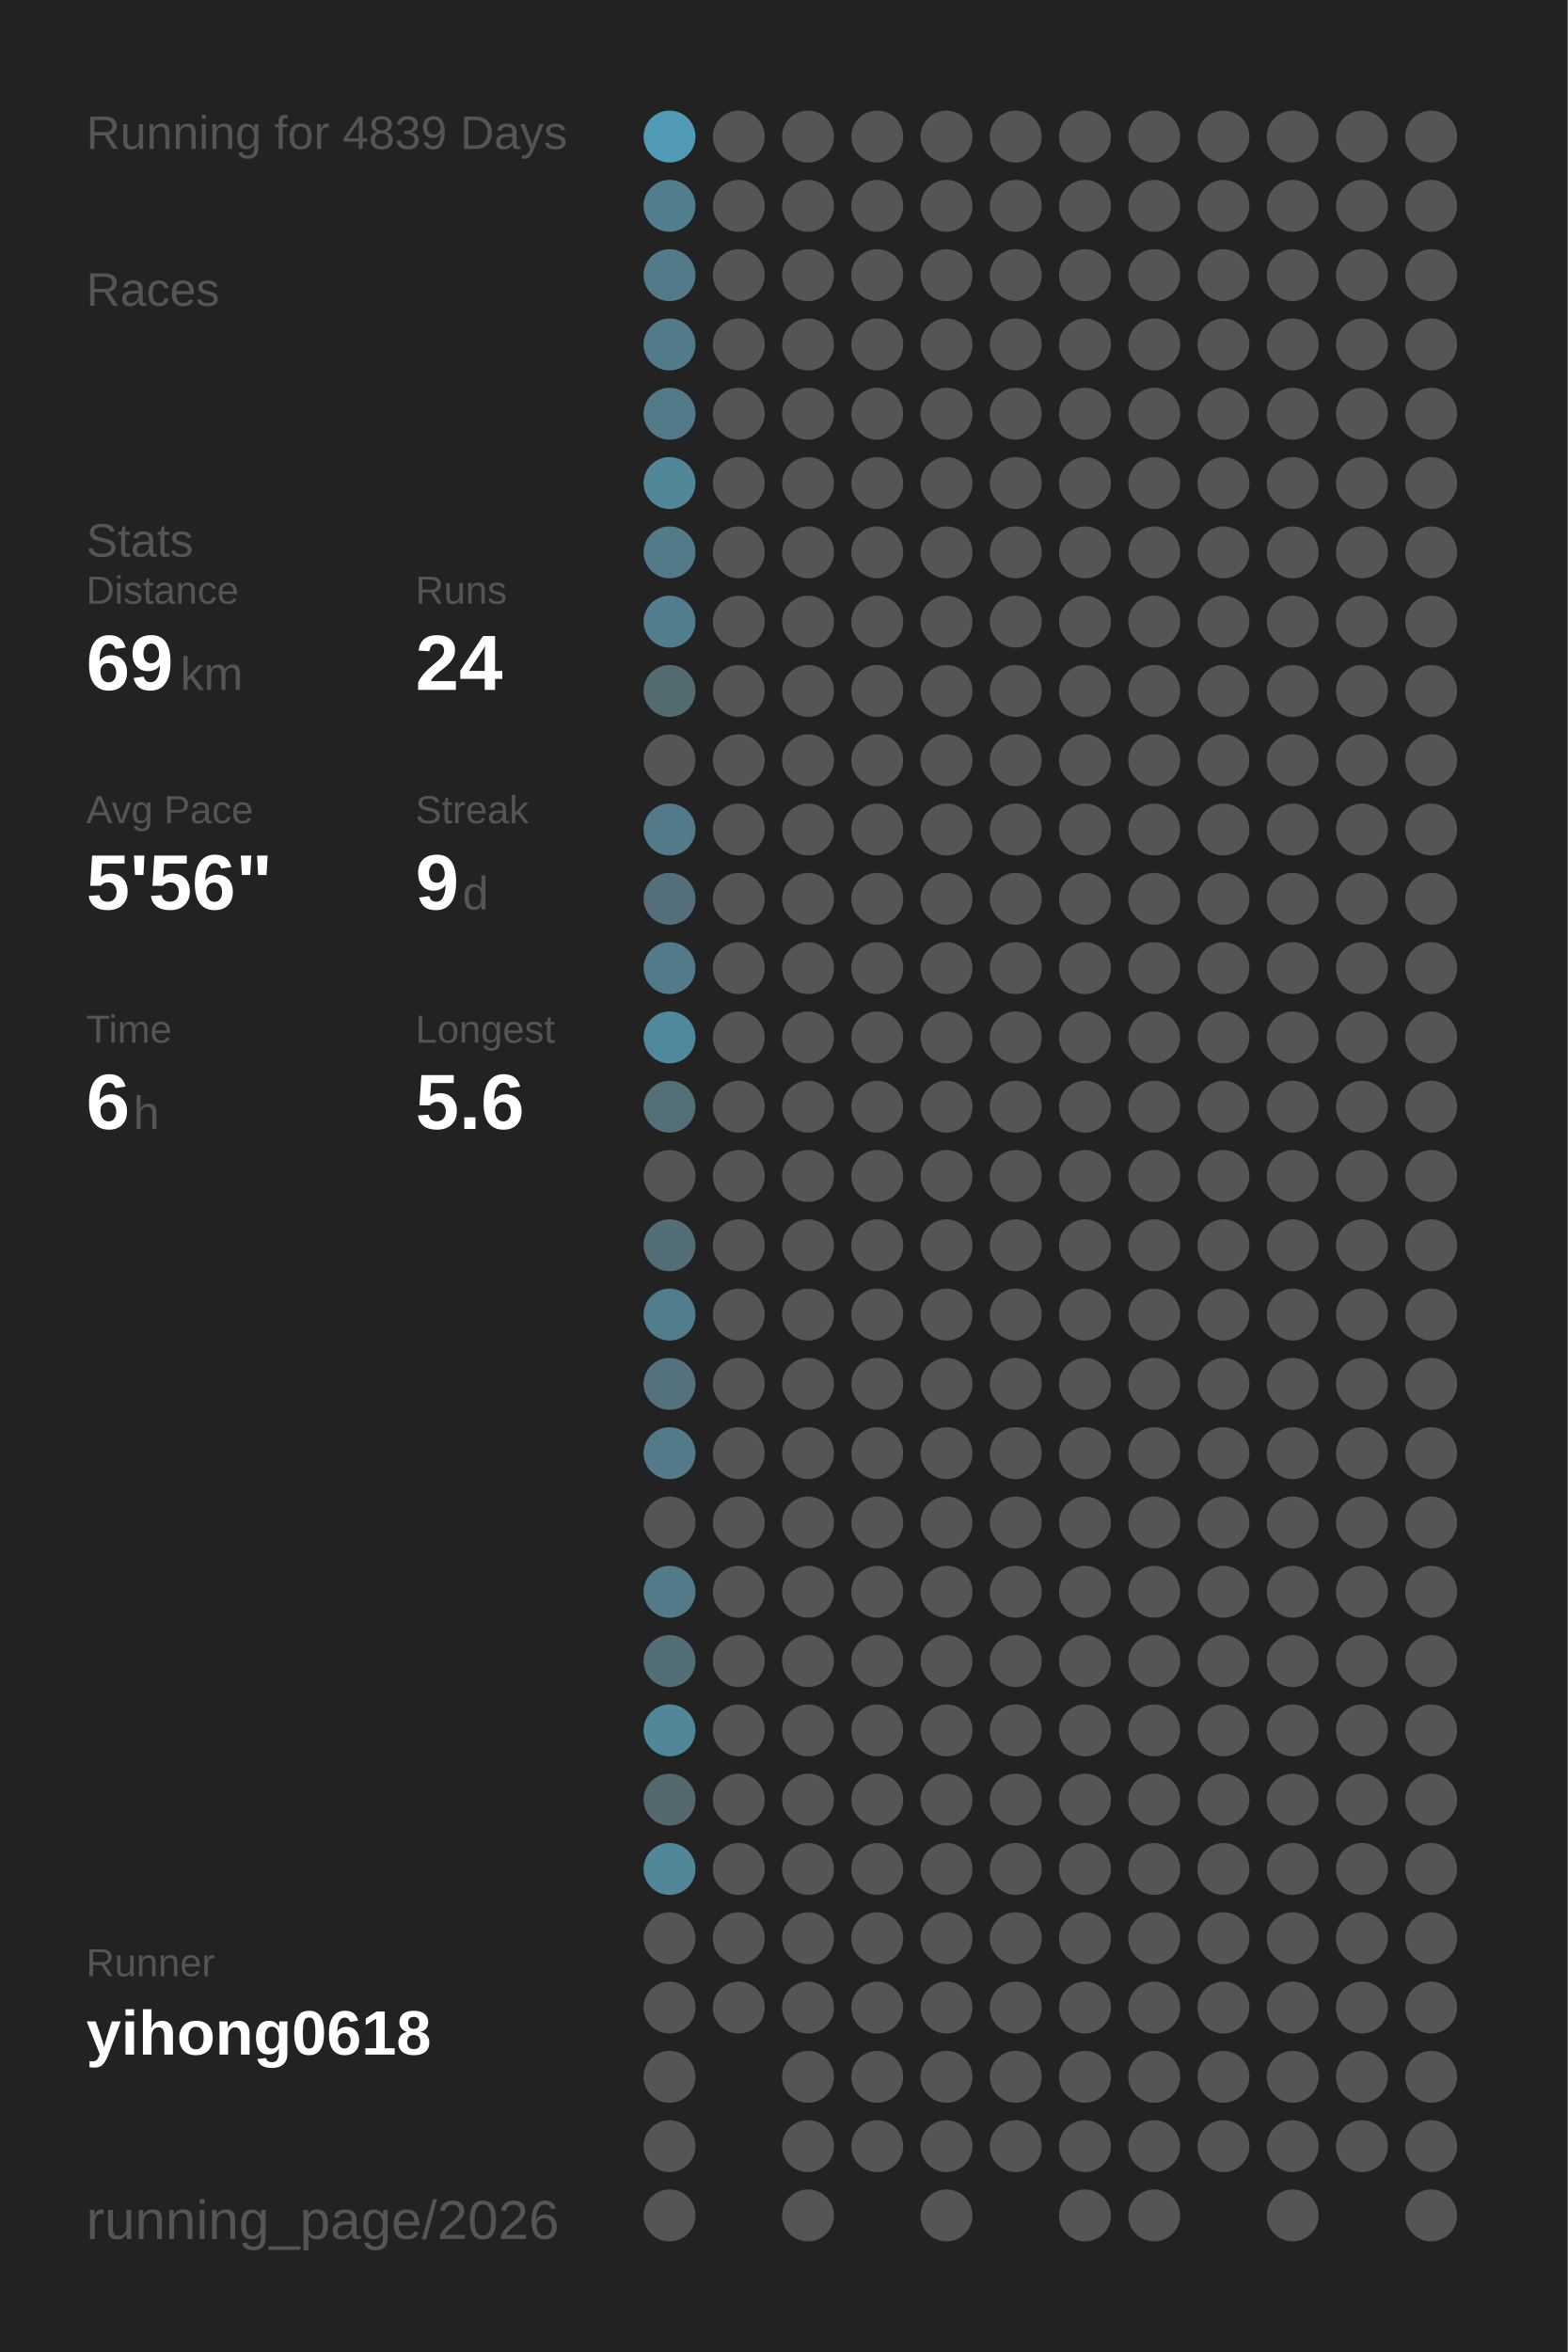
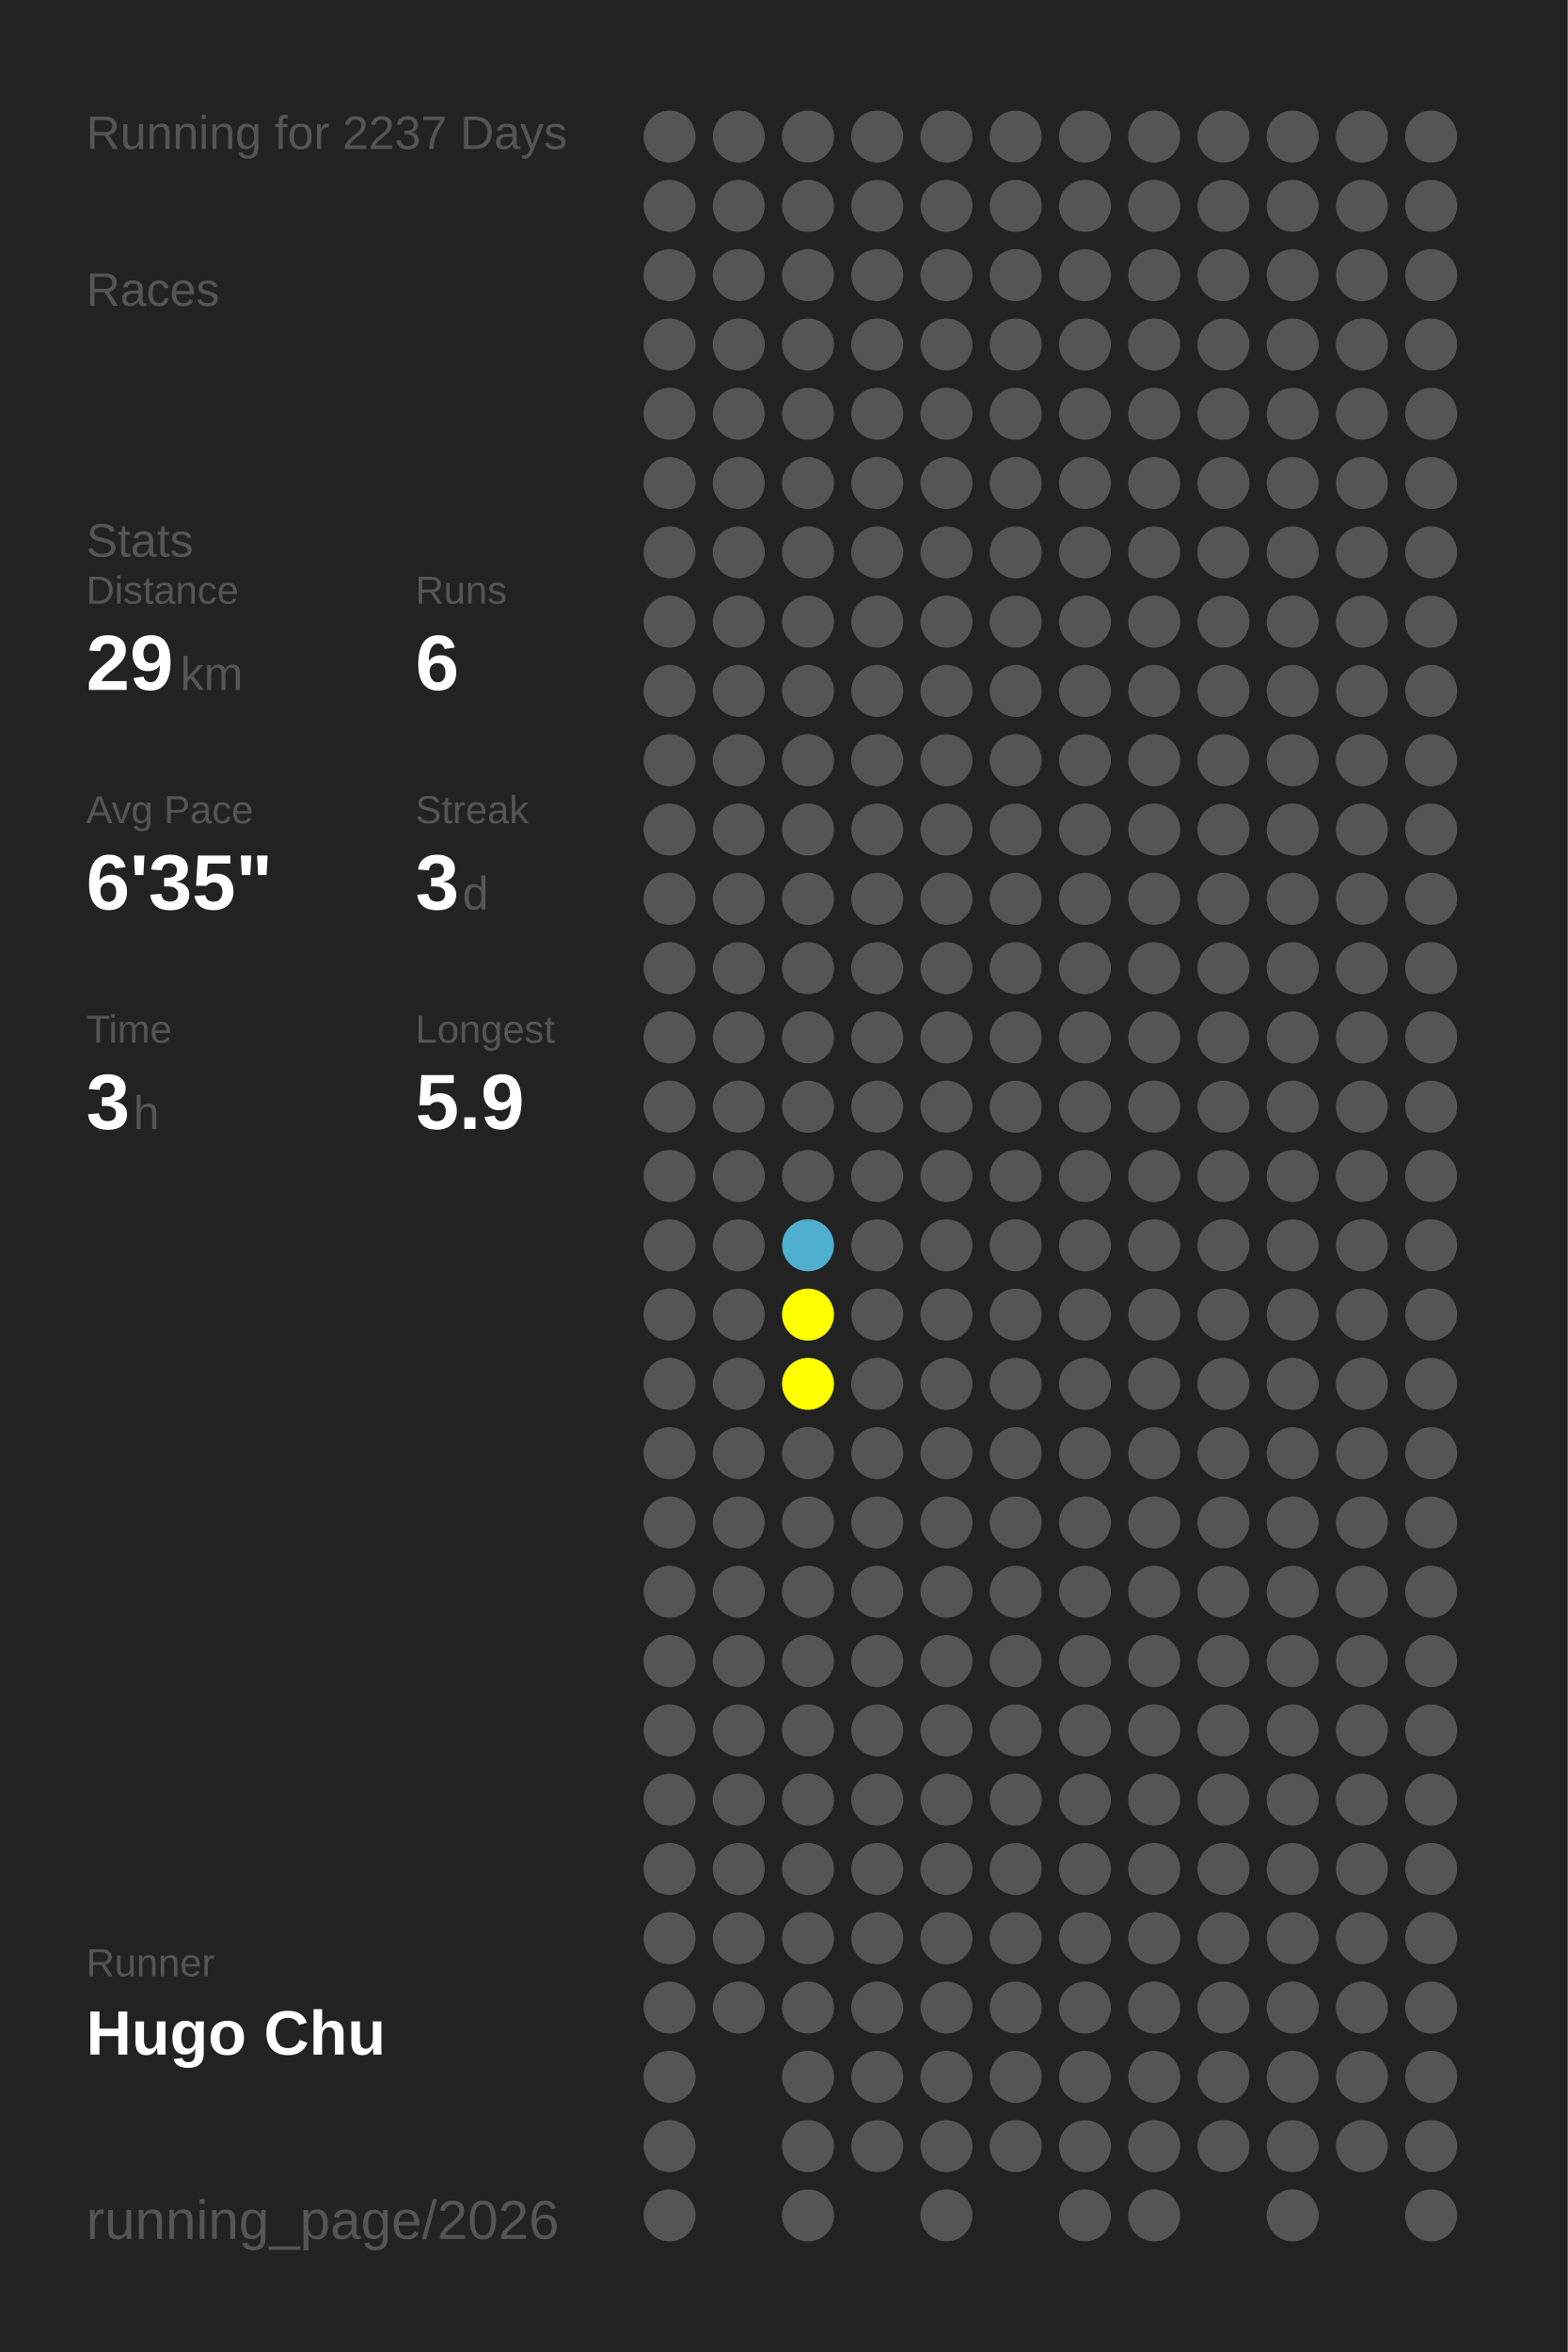
<svg xmlns="http://www.w3.org/2000/svg" baseProfile="full" height="300mm" version="1.1" viewBox="0,0,200,300" width="200mm">
  <defs />
  <rect fill="#222222" height="300" width="200" x="0" y="0" />
-   <text fill="#555555" style="font-size:6px; font-family:Arial;" x="11" y="19">Running for 4839 Days</text>
+   <text fill="#555555" style="font-size:6px; font-family:Arial;" x="11" y="19">Running for 2237 Days</text>
  <text fill="#555555" style="font-size:6px; font-family:Arial;" x="11" y="39">Races</text>
  <text fill="#555555" style="font-size:6px; font-family:Arial;" x="11" y="71">Stats</text>
  <text fill="#555555" style="font-size:5px; font-family:Arial;" x="11" y="77">Distance</text>
-   <text fill="#FFFFFF" style="font-size:10px; font-family:Arial; font-weight:bold;" x="11" y="88">69</text>
+   <text fill="#FFFFFF" style="font-size:10px; font-family:Arial; font-weight:bold;" x="11" y="88">29</text>
  <text fill="#555555" style="font-size:6px; font-family:Arial;" x="23" y="88">km</text>
  <text fill="#555555" style="font-size:5px; font-family:Arial;" x="53" y="77">Runs</text>
-   <text fill="#FFFFFF" style="font-size:10px; font-family:Arial; font-weight:bold;" x="53" y="88">24</text>
+   <text fill="#FFFFFF" style="font-size:10px; font-family:Arial; font-weight:bold;" x="53" y="88">6</text>
  <text fill="#555555" style="font-size:5px; font-family:Arial;" x="11" y="105">Avg Pace</text>
-   <text fill="#FFFFFF" style="font-size:10px; font-family:Arial; font-weight:bold;" x="11" y="116">5'56"</text>
+   <text fill="#FFFFFF" style="font-size:10px; font-family:Arial; font-weight:bold;" x="11" y="116">6'35"</text>
  <text fill="#555555" style="font-size:5px; font-family:Arial;" x="53" y="105">Streak</text>
-   <text fill="#FFFFFF" style="font-size:10px; font-family:Arial; font-weight:bold;" x="53" y="116">9</text>
+   <text fill="#FFFFFF" style="font-size:10px; font-family:Arial; font-weight:bold;" x="53" y="116">3</text>
  <text fill="#555555" style="font-size:6px; font-family:Arial;" x="59" y="116">d</text>
  <text fill="#555555" style="font-size:5px; font-family:Arial;" x="11" y="133">Time</text>
-   <text fill="#FFFFFF" style="font-size:10px; font-family:Arial; font-weight:bold;" x="11" y="144">6</text>
+   <text fill="#FFFFFF" style="font-size:10px; font-family:Arial; font-weight:bold;" x="11" y="144">3</text>
  <text fill="#555555" style="font-size:6px; font-family:Arial;" x="17" y="144">h</text>
  <text fill="#555555" style="font-size:5px; font-family:Arial;" x="53" y="133">Longest</text>
-   <text fill="#FFFFFF" style="font-size:10px; font-family:Arial; font-weight:bold;" x="53" y="144">5.6</text>
+   <text fill="#FFFFFF" style="font-size:10px; font-family:Arial; font-weight:bold;" x="53" y="144">5.9</text>
  <text fill="#555555" style="font-size:5px; font-family:Arial;" x="11" y="252.065">Runner</text>
-   <text fill="#FFFFFF" style="font-size:8px; font-family:Arial; font-weight:bold;" x="11" y="262.065">yihong0618</text>
+   <text fill="#FFFFFF" style="font-size:8px; font-family:Arial; font-weight:bold;" x="11" y="262.065">Hugo Chu</text>
  <text fill="#555555" style="font-size:7px; font-family:Arial;" x="11" y="285.581">running_page/2026</text>
-   <circle cx="85.417" cy="17.419" fill="#509ab3" r="3.312" />
-   <circle cx="85.417" cy="26.258" fill="#527f8e" r="3.312" />
-   <circle cx="85.417" cy="35.097" fill="#527a88" r="3.312" />
-   <circle cx="85.417" cy="43.935" fill="#527a88" r="3.312" />
-   <circle cx="85.417" cy="52.774" fill="#527a88" r="3.312" />
-   <circle cx="85.417" cy="61.613" fill="#518799" r="3.312" />
-   <circle cx="85.417" cy="70.452" fill="#527a88" r="3.312" />
-   <circle cx="85.417" cy="79.29" fill="#527d8c" r="3.312" />
-   <circle cx="85.417" cy="88.129" fill="#536a71" r="3.312" />
+   <circle cx="85.417" cy="17.419" fill="#555555" r="3.312" />
+   <circle cx="85.417" cy="26.258" fill="#555555" r="3.312" />
+   <circle cx="85.417" cy="35.097" fill="#555555" r="3.312" />
+   <circle cx="85.417" cy="43.935" fill="#555555" r="3.312" />
+   <circle cx="85.417" cy="52.774" fill="#555555" r="3.312" />
+   <circle cx="85.417" cy="61.613" fill="#555555" r="3.312" />
+   <circle cx="85.417" cy="70.452" fill="#555555" r="3.312" />
+   <circle cx="85.417" cy="79.29" fill="#555555" r="3.312" />
+   <circle cx="85.417" cy="88.129" fill="#555555" r="3.312" />
  <circle cx="85.417" cy="96.968" fill="#555555" r="3.312" />
-   <circle cx="85.417" cy="105.806" fill="#527a88" r="3.312" />
-   <circle cx="85.417" cy="114.645" fill="#536f79" r="3.312" />
-   <circle cx="85.417" cy="123.484" fill="#527a88" r="3.312" />
-   <circle cx="85.417" cy="132.323" fill="#51899c" r="3.312" />
-   <circle cx="85.417" cy="141.161" fill="#536f78" r="3.312" />
+   <circle cx="85.417" cy="105.806" fill="#555555" r="3.312" />
+   <circle cx="85.417" cy="114.645" fill="#555555" r="3.312" />
+   <circle cx="85.417" cy="123.484" fill="#555555" r="3.312" />
+   <circle cx="85.417" cy="132.323" fill="#555555" r="3.312" />
+   <circle cx="85.417" cy="141.161" fill="#555555" r="3.312" />
  <circle cx="85.417" cy="150" fill="#555555" r="3.312" />
-   <circle cx="85.417" cy="158.839" fill="#536e77" r="3.312" />
-   <circle cx="85.417" cy="167.677" fill="#527d8c" r="3.312" />
-   <circle cx="85.417" cy="176.516" fill="#53727d" r="3.312" />
-   <circle cx="85.417" cy="185.355" fill="#527a88" r="3.312" />
+   <circle cx="85.417" cy="158.839" fill="#555555" r="3.312" />
+   <circle cx="85.417" cy="167.677" fill="#555555" r="3.312" />
+   <circle cx="85.417" cy="176.516" fill="#555555" r="3.312" />
+   <circle cx="85.417" cy="185.355" fill="#555555" r="3.312" />
  <circle cx="85.417" cy="194.194" fill="#555555" r="3.312" />
-   <circle cx="85.417" cy="203.032" fill="#527a88" r="3.312" />
-   <circle cx="85.417" cy="211.871" fill="#536e77" r="3.312" />
-   <circle cx="85.417" cy="220.71" fill="#518799" r="3.312" />
-   <circle cx="85.417" cy="229.548" fill="#53686f" r="3.312" />
-   <circle cx="85.417" cy="238.387" fill="#518799" r="3.312" />
+   <circle cx="85.417" cy="203.032" fill="#555555" r="3.312" />
+   <circle cx="85.417" cy="211.871" fill="#555555" r="3.312" />
+   <circle cx="85.417" cy="220.71" fill="#555555" r="3.312" />
+   <circle cx="85.417" cy="229.548" fill="#555555" r="3.312" />
+   <circle cx="85.417" cy="238.387" fill="#555555" r="3.312" />
  <circle cx="85.417" cy="247.226" fill="#555555" r="3.312" />
  <circle cx="85.417" cy="256.065" fill="#555555" r="3.312" />
  <circle cx="85.417" cy="264.903" fill="#555555" r="3.312" />
  <circle cx="85.417" cy="273.742" fill="#555555" r="3.312" />
  <circle cx="85.417" cy="282.581" fill="#555555" r="3.312" />
  <circle cx="94.25" cy="17.419" fill="#555555" r="3.312" />
  <circle cx="94.25" cy="26.258" fill="#555555" r="3.312" />
  <circle cx="94.25" cy="35.097" fill="#555555" r="3.312" />
  <circle cx="94.25" cy="43.935" fill="#555555" r="3.312" />
  <circle cx="94.25" cy="52.774" fill="#555555" r="3.312" />
  <circle cx="94.25" cy="61.613" fill="#555555" r="3.312" />
  <circle cx="94.25" cy="70.452" fill="#555555" r="3.312" />
  <circle cx="94.25" cy="79.29" fill="#555555" r="3.312" />
  <circle cx="94.25" cy="88.129" fill="#555555" r="3.312" />
  <circle cx="94.25" cy="96.968" fill="#555555" r="3.312" />
  <circle cx="94.25" cy="105.806" fill="#555555" r="3.312" />
  <circle cx="94.25" cy="114.645" fill="#555555" r="3.312" />
  <circle cx="94.25" cy="123.484" fill="#555555" r="3.312" />
  <circle cx="94.25" cy="132.323" fill="#555555" r="3.312" />
  <circle cx="94.25" cy="141.161" fill="#555555" r="3.312" />
  <circle cx="94.25" cy="150" fill="#555555" r="3.312" />
  <circle cx="94.25" cy="158.839" fill="#555555" r="3.312" />
  <circle cx="94.25" cy="167.677" fill="#555555" r="3.312" />
  <circle cx="94.25" cy="176.516" fill="#555555" r="3.312" />
  <circle cx="94.25" cy="185.355" fill="#555555" r="3.312" />
  <circle cx="94.25" cy="194.194" fill="#555555" r="3.312" />
  <circle cx="94.25" cy="203.032" fill="#555555" r="3.312" />
  <circle cx="94.25" cy="211.871" fill="#555555" r="3.312" />
  <circle cx="94.25" cy="220.71" fill="#555555" r="3.312" />
  <circle cx="94.25" cy="229.548" fill="#555555" r="3.312" />
  <circle cx="94.25" cy="238.387" fill="#555555" r="3.312" />
  <circle cx="94.25" cy="247.226" fill="#555555" r="3.312" />
  <circle cx="94.25" cy="256.065" fill="#555555" r="3.312" />
  <circle cx="103.083" cy="17.419" fill="#555555" r="3.312" />
  <circle cx="103.083" cy="26.258" fill="#555555" r="3.312" />
  <circle cx="103.083" cy="35.097" fill="#555555" r="3.312" />
  <circle cx="103.083" cy="43.935" fill="#555555" r="3.312" />
  <circle cx="103.083" cy="52.774" fill="#555555" r="3.312" />
  <circle cx="103.083" cy="61.613" fill="#555555" r="3.312" />
  <circle cx="103.083" cy="70.452" fill="#555555" r="3.312" />
  <circle cx="103.083" cy="79.29" fill="#555555" r="3.312" />
  <circle cx="103.083" cy="88.129" fill="#555555" r="3.312" />
  <circle cx="103.083" cy="96.968" fill="#555555" r="3.312" />
  <circle cx="103.083" cy="105.806" fill="#555555" r="3.312" />
  <circle cx="103.083" cy="114.645" fill="#555555" r="3.312" />
  <circle cx="103.083" cy="123.484" fill="#555555" r="3.312" />
  <circle cx="103.083" cy="132.323" fill="#555555" r="3.312" />
  <circle cx="103.083" cy="141.161" fill="#555555" r="3.312" />
  <circle cx="103.083" cy="150" fill="#555555" r="3.312" />
-   <circle cx="103.083" cy="158.839" fill="#555555" r="3.312" />
-   <circle cx="103.083" cy="167.677" fill="#555555" r="3.312" />
-   <circle cx="103.083" cy="176.516" fill="#555555" r="3.312" />
+   <circle cx="103.083" cy="158.839" fill="#4fafcf" r="3.312" />
+   <circle cx="103.083" cy="167.677" fill="#FFFF00" r="3.312" />
+   <circle cx="103.083" cy="176.516" fill="#FFFF00" r="3.312" />
  <circle cx="103.083" cy="185.355" fill="#555555" r="3.312" />
  <circle cx="103.083" cy="194.194" fill="#555555" r="3.312" />
  <circle cx="103.083" cy="203.032" fill="#555555" r="3.312" />
  <circle cx="103.083" cy="211.871" fill="#555555" r="3.312" />
  <circle cx="103.083" cy="220.71" fill="#555555" r="3.312" />
  <circle cx="103.083" cy="229.548" fill="#555555" r="3.312" />
  <circle cx="103.083" cy="238.387" fill="#555555" r="3.312" />
  <circle cx="103.083" cy="247.226" fill="#555555" r="3.312" />
  <circle cx="103.083" cy="256.065" fill="#555555" r="3.312" />
  <circle cx="103.083" cy="264.903" fill="#555555" r="3.312" />
  <circle cx="103.083" cy="273.742" fill="#555555" r="3.312" />
  <circle cx="103.083" cy="282.581" fill="#555555" r="3.312" />
  <circle cx="111.917" cy="17.419" fill="#555555" r="3.312" />
  <circle cx="111.917" cy="26.258" fill="#555555" r="3.312" />
  <circle cx="111.917" cy="35.097" fill="#555555" r="3.312" />
  <circle cx="111.917" cy="43.935" fill="#555555" r="3.312" />
  <circle cx="111.917" cy="52.774" fill="#555555" r="3.312" />
  <circle cx="111.917" cy="61.613" fill="#555555" r="3.312" />
  <circle cx="111.917" cy="70.452" fill="#555555" r="3.312" />
  <circle cx="111.917" cy="79.29" fill="#555555" r="3.312" />
  <circle cx="111.917" cy="88.129" fill="#555555" r="3.312" />
  <circle cx="111.917" cy="96.968" fill="#555555" r="3.312" />
  <circle cx="111.917" cy="105.806" fill="#555555" r="3.312" />
  <circle cx="111.917" cy="114.645" fill="#555555" r="3.312" />
  <circle cx="111.917" cy="123.484" fill="#555555" r="3.312" />
  <circle cx="111.917" cy="132.323" fill="#555555" r="3.312" />
  <circle cx="111.917" cy="141.161" fill="#555555" r="3.312" />
  <circle cx="111.917" cy="150" fill="#555555" r="3.312" />
  <circle cx="111.917" cy="158.839" fill="#555555" r="3.312" />
  <circle cx="111.917" cy="167.677" fill="#555555" r="3.312" />
  <circle cx="111.917" cy="176.516" fill="#555555" r="3.312" />
  <circle cx="111.917" cy="185.355" fill="#555555" r="3.312" />
  <circle cx="111.917" cy="194.194" fill="#555555" r="3.312" />
  <circle cx="111.917" cy="203.032" fill="#555555" r="3.312" />
  <circle cx="111.917" cy="211.871" fill="#555555" r="3.312" />
  <circle cx="111.917" cy="220.71" fill="#555555" r="3.312" />
  <circle cx="111.917" cy="229.548" fill="#555555" r="3.312" />
  <circle cx="111.917" cy="238.387" fill="#555555" r="3.312" />
  <circle cx="111.917" cy="247.226" fill="#555555" r="3.312" />
  <circle cx="111.917" cy="256.065" fill="#555555" r="3.312" />
  <circle cx="111.917" cy="264.903" fill="#555555" r="3.312" />
  <circle cx="111.917" cy="273.742" fill="#555555" r="3.312" />
  <circle cx="120.75" cy="17.419" fill="#555555" r="3.312" />
  <circle cx="120.75" cy="26.258" fill="#555555" r="3.312" />
  <circle cx="120.75" cy="35.097" fill="#555555" r="3.312" />
  <circle cx="120.75" cy="43.935" fill="#555555" r="3.312" />
  <circle cx="120.75" cy="52.774" fill="#555555" r="3.312" />
  <circle cx="120.75" cy="61.613" fill="#555555" r="3.312" />
  <circle cx="120.75" cy="70.452" fill="#555555" r="3.312" />
  <circle cx="120.75" cy="79.29" fill="#555555" r="3.312" />
  <circle cx="120.75" cy="88.129" fill="#555555" r="3.312" />
  <circle cx="120.75" cy="96.968" fill="#555555" r="3.312" />
  <circle cx="120.75" cy="105.806" fill="#555555" r="3.312" />
  <circle cx="120.75" cy="114.645" fill="#555555" r="3.312" />
  <circle cx="120.75" cy="123.484" fill="#555555" r="3.312" />
  <circle cx="120.75" cy="132.323" fill="#555555" r="3.312" />
  <circle cx="120.75" cy="141.161" fill="#555555" r="3.312" />
  <circle cx="120.75" cy="150" fill="#555555" r="3.312" />
  <circle cx="120.75" cy="158.839" fill="#555555" r="3.312" />
  <circle cx="120.75" cy="167.677" fill="#555555" r="3.312" />
  <circle cx="120.75" cy="176.516" fill="#555555" r="3.312" />
  <circle cx="120.75" cy="185.355" fill="#555555" r="3.312" />
  <circle cx="120.75" cy="194.194" fill="#555555" r="3.312" />
  <circle cx="120.75" cy="203.032" fill="#555555" r="3.312" />
  <circle cx="120.75" cy="211.871" fill="#555555" r="3.312" />
  <circle cx="120.75" cy="220.71" fill="#555555" r="3.312" />
  <circle cx="120.75" cy="229.548" fill="#555555" r="3.312" />
  <circle cx="120.75" cy="238.387" fill="#555555" r="3.312" />
  <circle cx="120.75" cy="247.226" fill="#555555" r="3.312" />
  <circle cx="120.75" cy="256.065" fill="#555555" r="3.312" />
  <circle cx="120.75" cy="264.903" fill="#555555" r="3.312" />
  <circle cx="120.75" cy="273.742" fill="#555555" r="3.312" />
  <circle cx="120.75" cy="282.581" fill="#555555" r="3.312" />
  <circle cx="129.583" cy="17.419" fill="#555555" r="3.312" />
  <circle cx="129.583" cy="26.258" fill="#555555" r="3.312" />
  <circle cx="129.583" cy="35.097" fill="#555555" r="3.312" />
  <circle cx="129.583" cy="43.935" fill="#555555" r="3.312" />
  <circle cx="129.583" cy="52.774" fill="#555555" r="3.312" />
  <circle cx="129.583" cy="61.613" fill="#555555" r="3.312" />
  <circle cx="129.583" cy="70.452" fill="#555555" r="3.312" />
  <circle cx="129.583" cy="79.29" fill="#555555" r="3.312" />
  <circle cx="129.583" cy="88.129" fill="#555555" r="3.312" />
  <circle cx="129.583" cy="96.968" fill="#555555" r="3.312" />
  <circle cx="129.583" cy="105.806" fill="#555555" r="3.312" />
  <circle cx="129.583" cy="114.645" fill="#555555" r="3.312" />
  <circle cx="129.583" cy="123.484" fill="#555555" r="3.312" />
  <circle cx="129.583" cy="132.323" fill="#555555" r="3.312" />
  <circle cx="129.583" cy="141.161" fill="#555555" r="3.312" />
  <circle cx="129.583" cy="150" fill="#555555" r="3.312" />
  <circle cx="129.583" cy="158.839" fill="#555555" r="3.312" />
  <circle cx="129.583" cy="167.677" fill="#555555" r="3.312" />
  <circle cx="129.583" cy="176.516" fill="#555555" r="3.312" />
  <circle cx="129.583" cy="185.355" fill="#555555" r="3.312" />
  <circle cx="129.583" cy="194.194" fill="#555555" r="3.312" />
  <circle cx="129.583" cy="203.032" fill="#555555" r="3.312" />
  <circle cx="129.583" cy="211.871" fill="#555555" r="3.312" />
  <circle cx="129.583" cy="220.71" fill="#555555" r="3.312" />
  <circle cx="129.583" cy="229.548" fill="#555555" r="3.312" />
  <circle cx="129.583" cy="238.387" fill="#555555" r="3.312" />
  <circle cx="129.583" cy="247.226" fill="#555555" r="3.312" />
  <circle cx="129.583" cy="256.065" fill="#555555" r="3.312" />
  <circle cx="129.583" cy="264.903" fill="#555555" r="3.312" />
  <circle cx="129.583" cy="273.742" fill="#555555" r="3.312" />
  <circle cx="138.417" cy="17.419" fill="#555555" r="3.312" />
  <circle cx="138.417" cy="26.258" fill="#555555" r="3.312" />
  <circle cx="138.417" cy="35.097" fill="#555555" r="3.312" />
  <circle cx="138.417" cy="43.935" fill="#555555" r="3.312" />
  <circle cx="138.417" cy="52.774" fill="#555555" r="3.312" />
  <circle cx="138.417" cy="61.613" fill="#555555" r="3.312" />
  <circle cx="138.417" cy="70.452" fill="#555555" r="3.312" />
  <circle cx="138.417" cy="79.29" fill="#555555" r="3.312" />
  <circle cx="138.417" cy="88.129" fill="#555555" r="3.312" />
  <circle cx="138.417" cy="96.968" fill="#555555" r="3.312" />
  <circle cx="138.417" cy="105.806" fill="#555555" r="3.312" />
  <circle cx="138.417" cy="114.645" fill="#555555" r="3.312" />
  <circle cx="138.417" cy="123.484" fill="#555555" r="3.312" />
  <circle cx="138.417" cy="132.323" fill="#555555" r="3.312" />
  <circle cx="138.417" cy="141.161" fill="#555555" r="3.312" />
  <circle cx="138.417" cy="150" fill="#555555" r="3.312" />
  <circle cx="138.417" cy="158.839" fill="#555555" r="3.312" />
  <circle cx="138.417" cy="167.677" fill="#555555" r="3.312" />
  <circle cx="138.417" cy="176.516" fill="#555555" r="3.312" />
  <circle cx="138.417" cy="185.355" fill="#555555" r="3.312" />
  <circle cx="138.417" cy="194.194" fill="#555555" r="3.312" />
  <circle cx="138.417" cy="203.032" fill="#555555" r="3.312" />
  <circle cx="138.417" cy="211.871" fill="#555555" r="3.312" />
  <circle cx="138.417" cy="220.71" fill="#555555" r="3.312" />
  <circle cx="138.417" cy="229.548" fill="#555555" r="3.312" />
  <circle cx="138.417" cy="238.387" fill="#555555" r="3.312" />
  <circle cx="138.417" cy="247.226" fill="#555555" r="3.312" />
  <circle cx="138.417" cy="256.065" fill="#555555" r="3.312" />
  <circle cx="138.417" cy="264.903" fill="#555555" r="3.312" />
  <circle cx="138.417" cy="273.742" fill="#555555" r="3.312" />
  <circle cx="138.417" cy="282.581" fill="#555555" r="3.312" />
  <circle cx="147.25" cy="17.419" fill="#555555" r="3.312" />
  <circle cx="147.25" cy="26.258" fill="#555555" r="3.312" />
  <circle cx="147.25" cy="35.097" fill="#555555" r="3.312" />
  <circle cx="147.25" cy="43.935" fill="#555555" r="3.312" />
  <circle cx="147.25" cy="52.774" fill="#555555" r="3.312" />
  <circle cx="147.25" cy="61.613" fill="#555555" r="3.312" />
  <circle cx="147.25" cy="70.452" fill="#555555" r="3.312" />
  <circle cx="147.25" cy="79.29" fill="#555555" r="3.312" />
  <circle cx="147.25" cy="88.129" fill="#555555" r="3.312" />
  <circle cx="147.25" cy="96.968" fill="#555555" r="3.312" />
  <circle cx="147.25" cy="105.806" fill="#555555" r="3.312" />
  <circle cx="147.25" cy="114.645" fill="#555555" r="3.312" />
  <circle cx="147.25" cy="123.484" fill="#555555" r="3.312" />
  <circle cx="147.25" cy="132.323" fill="#555555" r="3.312" />
  <circle cx="147.25" cy="141.161" fill="#555555" r="3.312" />
  <circle cx="147.25" cy="150" fill="#555555" r="3.312" />
  <circle cx="147.25" cy="158.839" fill="#555555" r="3.312" />
  <circle cx="147.25" cy="167.677" fill="#555555" r="3.312" />
  <circle cx="147.25" cy="176.516" fill="#555555" r="3.312" />
  <circle cx="147.25" cy="185.355" fill="#555555" r="3.312" />
  <circle cx="147.25" cy="194.194" fill="#555555" r="3.312" />
  <circle cx="147.25" cy="203.032" fill="#555555" r="3.312" />
  <circle cx="147.25" cy="211.871" fill="#555555" r="3.312" />
  <circle cx="147.25" cy="220.71" fill="#555555" r="3.312" />
  <circle cx="147.25" cy="229.548" fill="#555555" r="3.312" />
  <circle cx="147.25" cy="238.387" fill="#555555" r="3.312" />
  <circle cx="147.25" cy="247.226" fill="#555555" r="3.312" />
  <circle cx="147.25" cy="256.065" fill="#555555" r="3.312" />
  <circle cx="147.25" cy="264.903" fill="#555555" r="3.312" />
  <circle cx="147.25" cy="273.742" fill="#555555" r="3.312" />
  <circle cx="147.25" cy="282.581" fill="#555555" r="3.312" />
  <circle cx="156.083" cy="17.419" fill="#555555" r="3.312" />
  <circle cx="156.083" cy="26.258" fill="#555555" r="3.312" />
  <circle cx="156.083" cy="35.097" fill="#555555" r="3.312" />
  <circle cx="156.083" cy="43.935" fill="#555555" r="3.312" />
  <circle cx="156.083" cy="52.774" fill="#555555" r="3.312" />
  <circle cx="156.083" cy="61.613" fill="#555555" r="3.312" />
  <circle cx="156.083" cy="70.452" fill="#555555" r="3.312" />
  <circle cx="156.083" cy="79.29" fill="#555555" r="3.312" />
  <circle cx="156.083" cy="88.129" fill="#555555" r="3.312" />
  <circle cx="156.083" cy="96.968" fill="#555555" r="3.312" />
  <circle cx="156.083" cy="105.806" fill="#555555" r="3.312" />
  <circle cx="156.083" cy="114.645" fill="#555555" r="3.312" />
  <circle cx="156.083" cy="123.484" fill="#555555" r="3.312" />
  <circle cx="156.083" cy="132.323" fill="#555555" r="3.312" />
  <circle cx="156.083" cy="141.161" fill="#555555" r="3.312" />
  <circle cx="156.083" cy="150" fill="#555555" r="3.312" />
  <circle cx="156.083" cy="158.839" fill="#555555" r="3.312" />
  <circle cx="156.083" cy="167.677" fill="#555555" r="3.312" />
  <circle cx="156.083" cy="176.516" fill="#555555" r="3.312" />
  <circle cx="156.083" cy="185.355" fill="#555555" r="3.312" />
  <circle cx="156.083" cy="194.194" fill="#555555" r="3.312" />
  <circle cx="156.083" cy="203.032" fill="#555555" r="3.312" />
  <circle cx="156.083" cy="211.871" fill="#555555" r="3.312" />
  <circle cx="156.083" cy="220.71" fill="#555555" r="3.312" />
  <circle cx="156.083" cy="229.548" fill="#555555" r="3.312" />
  <circle cx="156.083" cy="238.387" fill="#555555" r="3.312" />
  <circle cx="156.083" cy="247.226" fill="#555555" r="3.312" />
  <circle cx="156.083" cy="256.065" fill="#555555" r="3.312" />
  <circle cx="156.083" cy="264.903" fill="#555555" r="3.312" />
  <circle cx="156.083" cy="273.742" fill="#555555" r="3.312" />
  <circle cx="164.917" cy="17.419" fill="#555555" r="3.312" />
  <circle cx="164.917" cy="26.258" fill="#555555" r="3.312" />
  <circle cx="164.917" cy="35.097" fill="#555555" r="3.312" />
  <circle cx="164.917" cy="43.935" fill="#555555" r="3.312" />
  <circle cx="164.917" cy="52.774" fill="#555555" r="3.312" />
  <circle cx="164.917" cy="61.613" fill="#555555" r="3.312" />
  <circle cx="164.917" cy="70.452" fill="#555555" r="3.312" />
  <circle cx="164.917" cy="79.29" fill="#555555" r="3.312" />
  <circle cx="164.917" cy="88.129" fill="#555555" r="3.312" />
  <circle cx="164.917" cy="96.968" fill="#555555" r="3.312" />
  <circle cx="164.917" cy="105.806" fill="#555555" r="3.312" />
  <circle cx="164.917" cy="114.645" fill="#555555" r="3.312" />
  <circle cx="164.917" cy="123.484" fill="#555555" r="3.312" />
  <circle cx="164.917" cy="132.323" fill="#555555" r="3.312" />
  <circle cx="164.917" cy="141.161" fill="#555555" r="3.312" />
  <circle cx="164.917" cy="150" fill="#555555" r="3.312" />
  <circle cx="164.917" cy="158.839" fill="#555555" r="3.312" />
  <circle cx="164.917" cy="167.677" fill="#555555" r="3.312" />
  <circle cx="164.917" cy="176.516" fill="#555555" r="3.312" />
  <circle cx="164.917" cy="185.355" fill="#555555" r="3.312" />
  <circle cx="164.917" cy="194.194" fill="#555555" r="3.312" />
  <circle cx="164.917" cy="203.032" fill="#555555" r="3.312" />
  <circle cx="164.917" cy="211.871" fill="#555555" r="3.312" />
  <circle cx="164.917" cy="220.71" fill="#555555" r="3.312" />
  <circle cx="164.917" cy="229.548" fill="#555555" r="3.312" />
  <circle cx="164.917" cy="238.387" fill="#555555" r="3.312" />
  <circle cx="164.917" cy="247.226" fill="#555555" r="3.312" />
  <circle cx="164.917" cy="256.065" fill="#555555" r="3.312" />
  <circle cx="164.917" cy="264.903" fill="#555555" r="3.312" />
  <circle cx="164.917" cy="273.742" fill="#555555" r="3.312" />
  <circle cx="164.917" cy="282.581" fill="#555555" r="3.312" />
  <circle cx="173.75" cy="17.419" fill="#555555" r="3.312" />
  <circle cx="173.75" cy="26.258" fill="#555555" r="3.312" />
  <circle cx="173.75" cy="35.097" fill="#555555" r="3.312" />
  <circle cx="173.75" cy="43.935" fill="#555555" r="3.312" />
  <circle cx="173.75" cy="52.774" fill="#555555" r="3.312" />
  <circle cx="173.75" cy="61.613" fill="#555555" r="3.312" />
  <circle cx="173.75" cy="70.452" fill="#555555" r="3.312" />
  <circle cx="173.75" cy="79.29" fill="#555555" r="3.312" />
  <circle cx="173.75" cy="88.129" fill="#555555" r="3.312" />
  <circle cx="173.75" cy="96.968" fill="#555555" r="3.312" />
  <circle cx="173.75" cy="105.806" fill="#555555" r="3.312" />
  <circle cx="173.75" cy="114.645" fill="#555555" r="3.312" />
  <circle cx="173.75" cy="123.484" fill="#555555" r="3.312" />
  <circle cx="173.75" cy="132.323" fill="#555555" r="3.312" />
  <circle cx="173.75" cy="141.161" fill="#555555" r="3.312" />
  <circle cx="173.75" cy="150" fill="#555555" r="3.312" />
  <circle cx="173.75" cy="158.839" fill="#555555" r="3.312" />
  <circle cx="173.75" cy="167.677" fill="#555555" r="3.312" />
  <circle cx="173.75" cy="176.516" fill="#555555" r="3.312" />
  <circle cx="173.75" cy="185.355" fill="#555555" r="3.312" />
  <circle cx="173.75" cy="194.194" fill="#555555" r="3.312" />
  <circle cx="173.75" cy="203.032" fill="#555555" r="3.312" />
  <circle cx="173.75" cy="211.871" fill="#555555" r="3.312" />
  <circle cx="173.75" cy="220.71" fill="#555555" r="3.312" />
  <circle cx="173.75" cy="229.548" fill="#555555" r="3.312" />
  <circle cx="173.75" cy="238.387" fill="#555555" r="3.312" />
  <circle cx="173.75" cy="247.226" fill="#555555" r="3.312" />
  <circle cx="173.75" cy="256.065" fill="#555555" r="3.312" />
  <circle cx="173.75" cy="264.903" fill="#555555" r="3.312" />
  <circle cx="173.75" cy="273.742" fill="#555555" r="3.312" />
  <circle cx="182.583" cy="17.419" fill="#555555" r="3.312" />
  <circle cx="182.583" cy="26.258" fill="#555555" r="3.312" />
  <circle cx="182.583" cy="35.097" fill="#555555" r="3.312" />
  <circle cx="182.583" cy="43.935" fill="#555555" r="3.312" />
  <circle cx="182.583" cy="52.774" fill="#555555" r="3.312" />
  <circle cx="182.583" cy="61.613" fill="#555555" r="3.312" />
  <circle cx="182.583" cy="70.452" fill="#555555" r="3.312" />
  <circle cx="182.583" cy="79.29" fill="#555555" r="3.312" />
  <circle cx="182.583" cy="88.129" fill="#555555" r="3.312" />
  <circle cx="182.583" cy="96.968" fill="#555555" r="3.312" />
  <circle cx="182.583" cy="105.806" fill="#555555" r="3.312" />
  <circle cx="182.583" cy="114.645" fill="#555555" r="3.312" />
  <circle cx="182.583" cy="123.484" fill="#555555" r="3.312" />
  <circle cx="182.583" cy="132.323" fill="#555555" r="3.312" />
  <circle cx="182.583" cy="141.161" fill="#555555" r="3.312" />
  <circle cx="182.583" cy="150" fill="#555555" r="3.312" />
  <circle cx="182.583" cy="158.839" fill="#555555" r="3.312" />
  <circle cx="182.583" cy="167.677" fill="#555555" r="3.312" />
  <circle cx="182.583" cy="176.516" fill="#555555" r="3.312" />
  <circle cx="182.583" cy="185.355" fill="#555555" r="3.312" />
  <circle cx="182.583" cy="194.194" fill="#555555" r="3.312" />
  <circle cx="182.583" cy="203.032" fill="#555555" r="3.312" />
  <circle cx="182.583" cy="211.871" fill="#555555" r="3.312" />
  <circle cx="182.583" cy="220.71" fill="#555555" r="3.312" />
  <circle cx="182.583" cy="229.548" fill="#555555" r="3.312" />
  <circle cx="182.583" cy="238.387" fill="#555555" r="3.312" />
  <circle cx="182.583" cy="247.226" fill="#555555" r="3.312" />
  <circle cx="182.583" cy="256.065" fill="#555555" r="3.312" />
  <circle cx="182.583" cy="264.903" fill="#555555" r="3.312" />
  <circle cx="182.583" cy="273.742" fill="#555555" r="3.312" />
  <circle cx="182.583" cy="282.581" fill="#555555" r="3.312" />
</svg>
